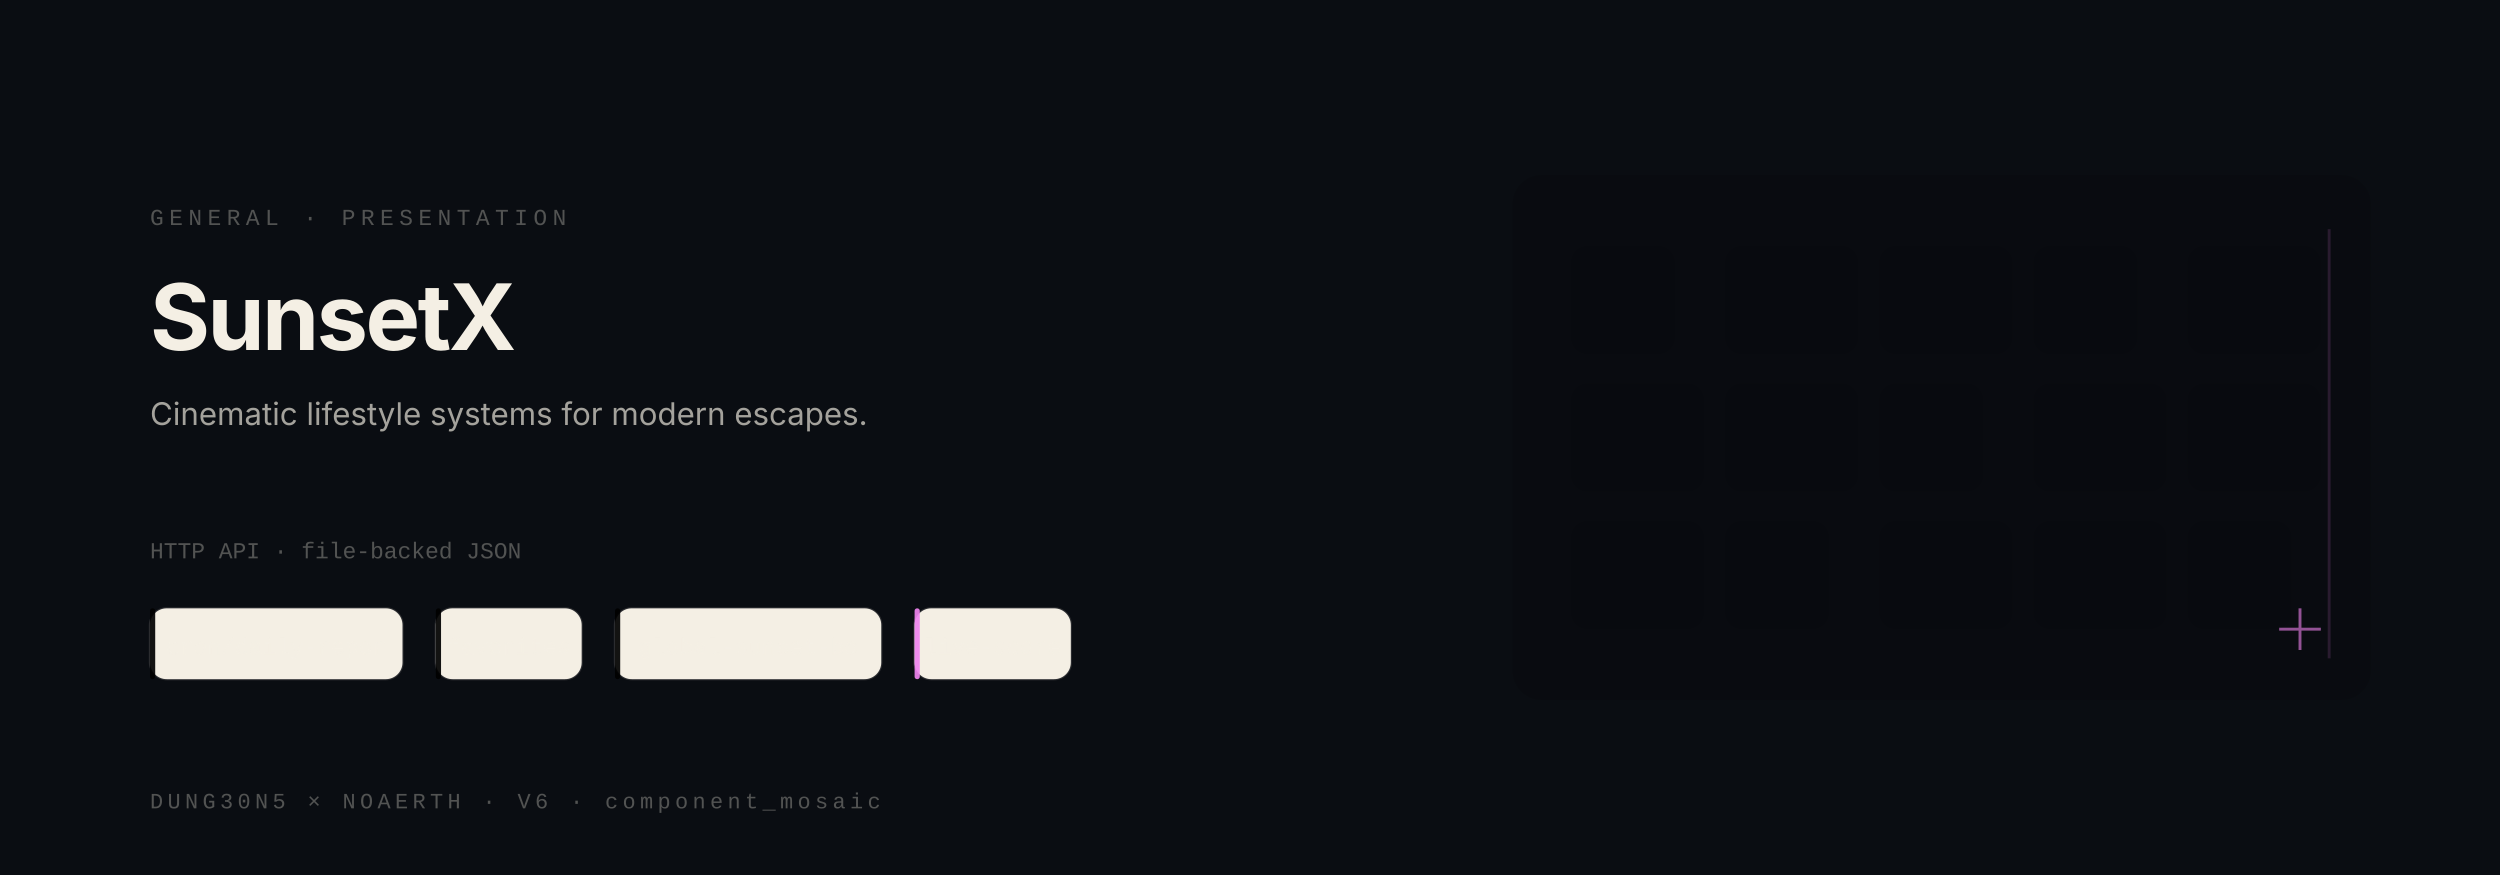
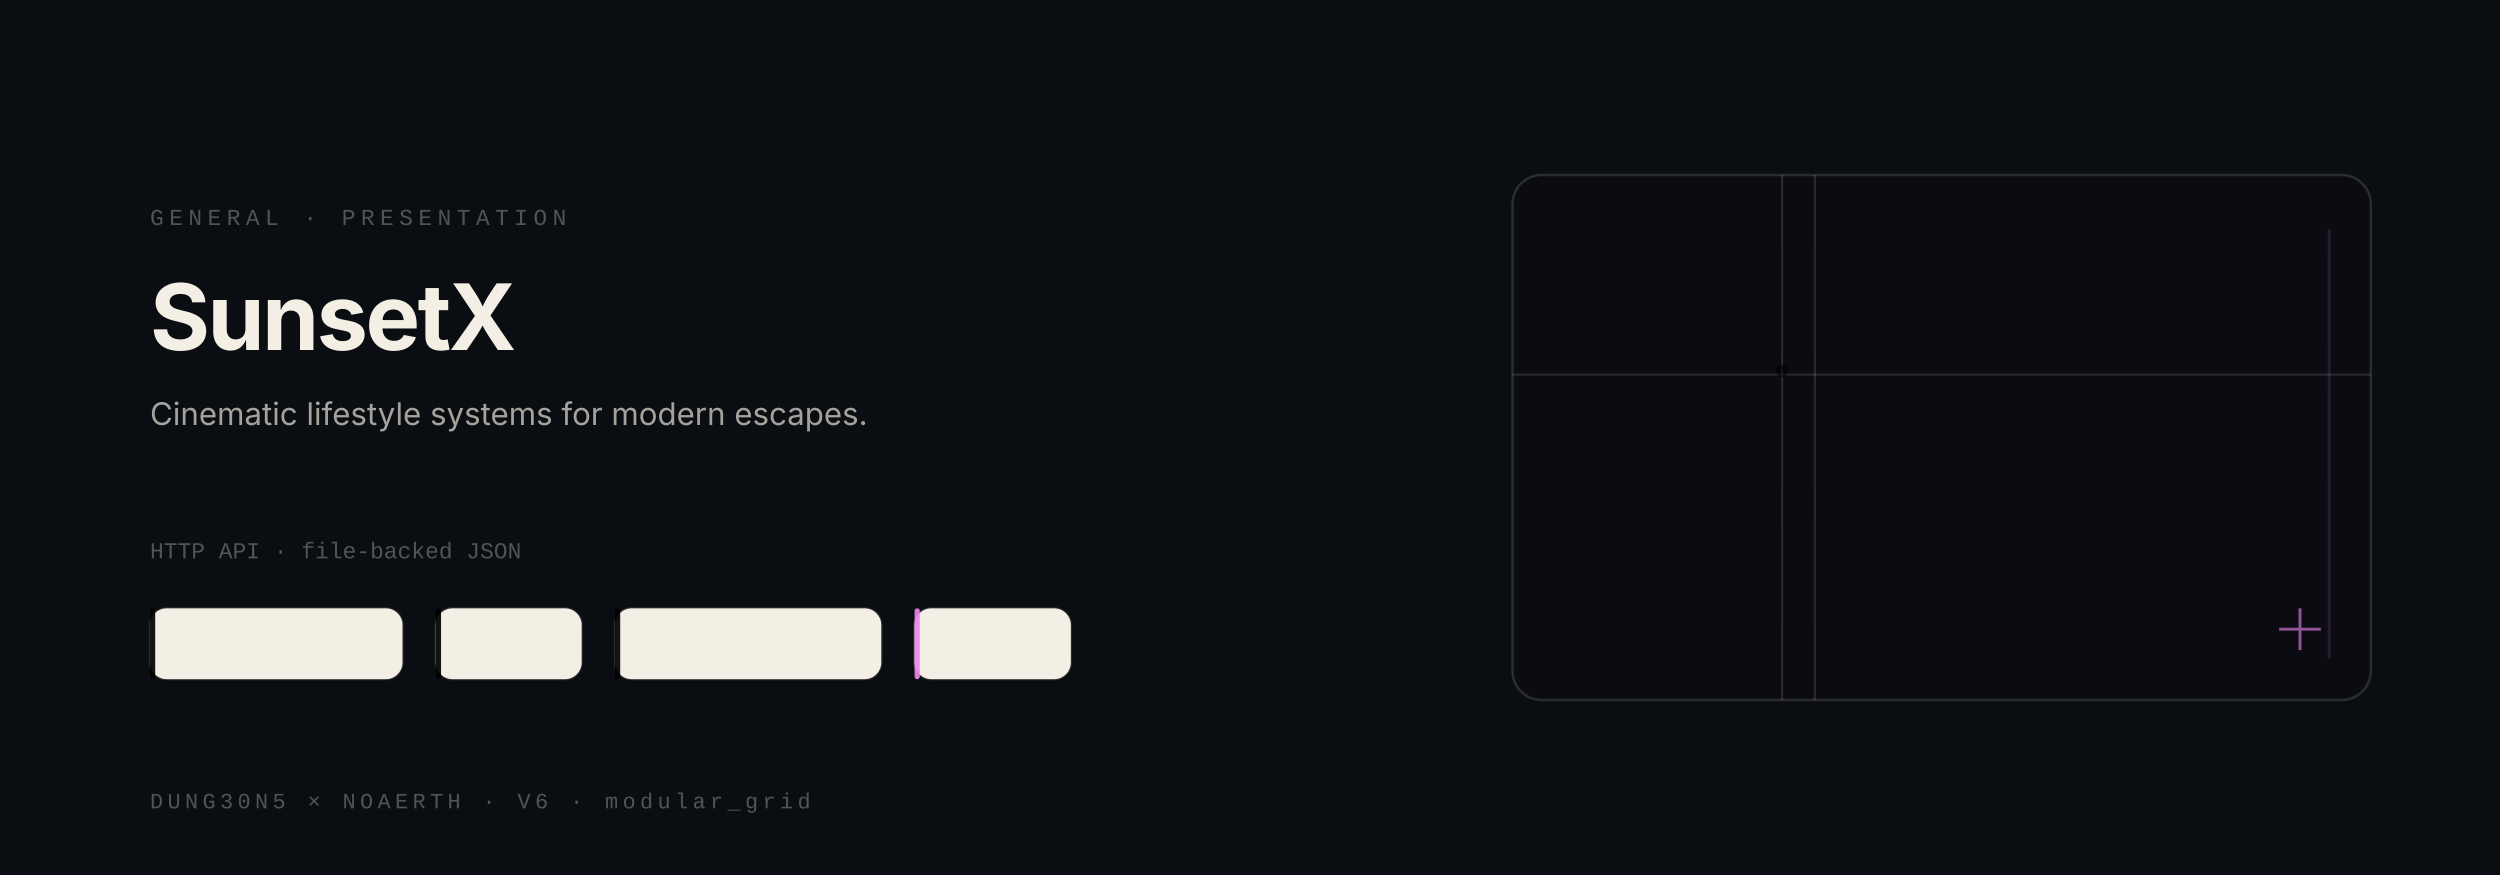
<svg xmlns="http://www.w3.org/2000/svg" viewBox="0 0 1200 420" width="1200" height="420" role="img" aria-label="SunsetX: a composed grid assembles and a sweep resolves it">
  <rect width="1200" height="420" fill="#0a0d12" />
  <text x="72" y="108" font-family="ui-monospace, SFMono-Regular, Menlo, Monaco, Consolas, 'Liberation Mono', monospace" font-size="11" letter-spacing="2.6" fill="#f4efe44f">GENERAL · PRESENTATION</text>
  <text x="72" y="168" font-family="-apple-system, BlinkMacSystemFont, 'Segoe UI', Inter, Helvetica, Arial, sans-serif" font-size="44" font-weight="660" letter-spacing="-1.2" fill="#f4efe4">SunsetX</text>
  <text x="72" y="204" font-family="-apple-system, BlinkMacSystemFont, 'Segoe UI', Inter, Helvetica, Arial, sans-serif" font-size="15" fill="#f4efe4a8">Cinematic lifestyle systems for modern escapes.</text>
  <text x="72" y="268" font-family="ui-monospace, SFMono-Regular, Menlo, Monaco, Consolas, 'Liberation Mono', monospace" font-size="11" fill="#f4efe44f">HTTP API · file-backed JSON</text>
  <rect x="72.0" y="292.0" width="121.2" height="34.0" rx="8" fill="#f4efe4" stroke="#f4efe424" stroke-width="1.1" />
  <rect x="72.0" y="292.0" width="2.5" height="34.0" rx="1.2" fill="mint" opacity="0.92" />
  <text x="132.6" y="314" font-family="ui-monospace, SFMono-Regular, Menlo, Monaco, Consolas, 'Liberation Mono', monospace" font-size="11" fill="#f4efe4" fill-opacity="0.82" text-anchor="middle">cron/daily-repor</text>
  <rect x="209.2" y="292.0" width="70.0" height="34.0" rx="8" fill="#f4efe4" stroke="#f4efe424" stroke-width="1.1" />
  <rect x="209.2" y="292.0" width="2.5" height="34.0" rx="1.2" fill="mint" opacity="0.92" />
  <text x="244.2" y="314" font-family="ui-monospace, SFMono-Regular, Menlo, Monaco, Consolas, 'Liberation Mono', monospace" font-size="11" fill="#f4efe4" fill-opacity="0.82" text-anchor="middle">favorites</text>
  <rect x="295.2" y="292.0" width="127.8" height="34.0" rx="8" fill="#f4efe4" stroke="#f4efe424" stroke-width="1.1" />
  <rect x="295.2" y="292.0" width="2.5" height="34.0" rx="1.2" fill="mint" opacity="0.92" />
  <text x="359.1" y="314" font-family="ui-monospace, SFMono-Regular, Menlo, Monaco, Consolas, 'Liberation Mono', monospace" font-size="11" fill="#f4efe4" fill-opacity="0.82" text-anchor="middle">global-sunset-bo</text>
  <rect x="439.0" y="292.0" width="75.0" height="34.0" rx="8" fill="#f4efe4" stroke="#f4efe424" stroke-width="1.1" />
  <rect x="439.0" y="292.0" width="2.5" height="34.0" rx="1.2" fill="violet" opacity="0.92" />
  <text x="476.5" y="314" font-family="ui-monospace, SFMono-Regular, Menlo, Monaco, Consolas, 'Liberation Mono', monospace" font-size="11" fill="#f4efe4" fill-opacity="0.82" text-anchor="middle">live-score</text>
-   <rect x="726.0" y="84.0" width="412.0" height="252.0" rx="14" fill="mint" fill-opacity="0.12" />
+   <rect x="726.0" y="84.0" width="412.0" height="252.0" rx="14" fill="mint" fill-opacity="0.04" />
  <rect x="729.0" y="87.0" width="406.0" height="246.0" rx="12" fill="none" stroke="mint" stroke-width="1" stroke-opacity="0.18" />
-   <rect x="738.0" y="316.0" width="382.0" height="20" rx="5" fill="none" stroke="mint" stroke-width="1.1" opacity="0.30" />
-   <rect x="754.0" y="286.0" width="362.0" height="20" rx="5" fill="none" stroke="mint" stroke-width="1.1" opacity="0.24" />
-   <rect x="770.0" y="256.0" width="342.0" height="20" rx="5" fill="none" stroke="mint" stroke-width="1.1" opacity="0.18" />
-   <rect x="786.0" y="226.0" width="322.0" height="20" rx="5" fill="none" stroke="mint" stroke-width="1.1" opacity="0.12" />
+   <rect x="726.0" y="84.0" width="412.0" height="252.0" rx="14" fill="none" stroke="#f4efe424" stroke-width="1.2" />
+   <line x1="855.4" y1="84.0" x2="855.4" y2="336.0" stroke="#f4efe424" stroke-width="1" />
+   <line x1="871.1" y1="84.0" x2="871.1" y2="336.0" stroke="#f4efe424" stroke-width="1" />
+   <line x1="726.0" y1="179.8" x2="1138.0" y2="179.8" stroke="#f4efe424" stroke-width="1" />
+   <circle cx="855.4" cy="178.1" r="3" fill="mint" opacity="0.55" />
  <rect x="734.0" y="92.0" width="396.0" height="236.0" rx="12" fill="none" stroke="mint" stroke-width="1" stroke-opacity="0.22" />
  <path d="M1094.0 302.0 h20 M1104.0 292.0 v20" stroke="violet" stroke-width="1.4" opacity="0.6" />
  <rect x="754" y="118" width="50" height="52" rx="8" fill="mint" fill-opacity="0.08" stroke="mint" stroke-width="1" stroke-opacity="0.4" opacity="0.85" />
  <rect x="828" y="118" width="64" height="52" rx="8" fill="mint" fill-opacity="0.08" stroke="mint" stroke-width="1" stroke-opacity="0.4" opacity="0.85" />
  <rect x="902" y="118" width="64" height="52" rx="8" fill="mint" fill-opacity="0.08" stroke="mint" stroke-width="1" stroke-opacity="0.4" opacity="0.85" />
  <rect x="976" y="118" width="50" height="52" rx="8" fill="mint" fill-opacity="0.08" stroke="mint" stroke-width="1" stroke-opacity="0.4" opacity="0.85" />
  <rect x="1050" y="118" width="64" height="52" rx="8" fill="mint" fill-opacity="0.08" stroke="mint" stroke-width="1" stroke-opacity="0.4" opacity="0.85" />
  <rect x="754" y="184" width="64" height="52" rx="8" fill="mint" fill-opacity="0.08" stroke="mint" stroke-width="1" stroke-opacity="0.4" opacity="0.85" />
  <rect x="828" y="184" width="64" height="52" rx="8" fill="mint" fill-opacity="0.08" stroke="mint" stroke-width="1" stroke-opacity="0.4" opacity="0.85" />
  <rect x="902" y="184" width="50" height="52" rx="8" fill="mint" fill-opacity="0.08" stroke="mint" stroke-width="1" stroke-opacity="0.4" opacity="0.85" />
  <rect x="976" y="184" width="64" height="52" rx="8" fill="mint" fill-opacity="0.08" stroke="mint" stroke-width="1" stroke-opacity="0.4" opacity="0.85" />
  <rect x="1050" y="184" width="64" height="52" rx="8" fill="mint" fill-opacity="0.08" stroke="mint" stroke-width="1" stroke-opacity="0.4" opacity="0.85" />
  <rect x="754" y="250" width="64" height="52" rx="8" fill="mint" fill-opacity="0.08" stroke="mint" stroke-width="1" stroke-opacity="0.4" opacity="0.85" />
  <rect x="828" y="250" width="50" height="52" rx="8" fill="mint" fill-opacity="0.08" stroke="mint" stroke-width="1" stroke-opacity="0.4" opacity="0.85" />
  <rect x="902" y="250" width="64" height="52" rx="8" fill="mint" fill-opacity="0.08" stroke="mint" stroke-width="1" stroke-opacity="0.4" opacity="0.85" />
  <rect x="976" y="250" width="64" height="52" rx="8" fill="mint" fill-opacity="0.08" stroke="mint" stroke-width="1" stroke-opacity="0.4" opacity="0.85" />
  <rect x="1050" y="250" width="50" height="52" rx="8" fill="mint" fill-opacity="0.08" stroke="mint" stroke-width="1" stroke-opacity="0.4" opacity="0.85" />
  <line x1="1118" y1="110" x2="1118" y2="316" stroke="violet" stroke-width="1.4" opacity="0.14" />
-   <text x="72" y="388" font-family="ui-monospace, SFMono-Regular, Menlo, Monaco, Consolas, 'Liberation Mono', monospace" font-size="10.5" letter-spacing="2.1" fill="#f4efe44f">DUNG30N5 × NOAERTH · V6 · component_mosaic</text>
+   <text x="72" y="388" font-family="ui-monospace, SFMono-Regular, Menlo, Monaco, Consolas, 'Liberation Mono', monospace" font-size="10.5" letter-spacing="2.1" fill="#f4efe44f">DUNG30N5 × NOAERTH · V6 · modular_grid</text>
</svg>
